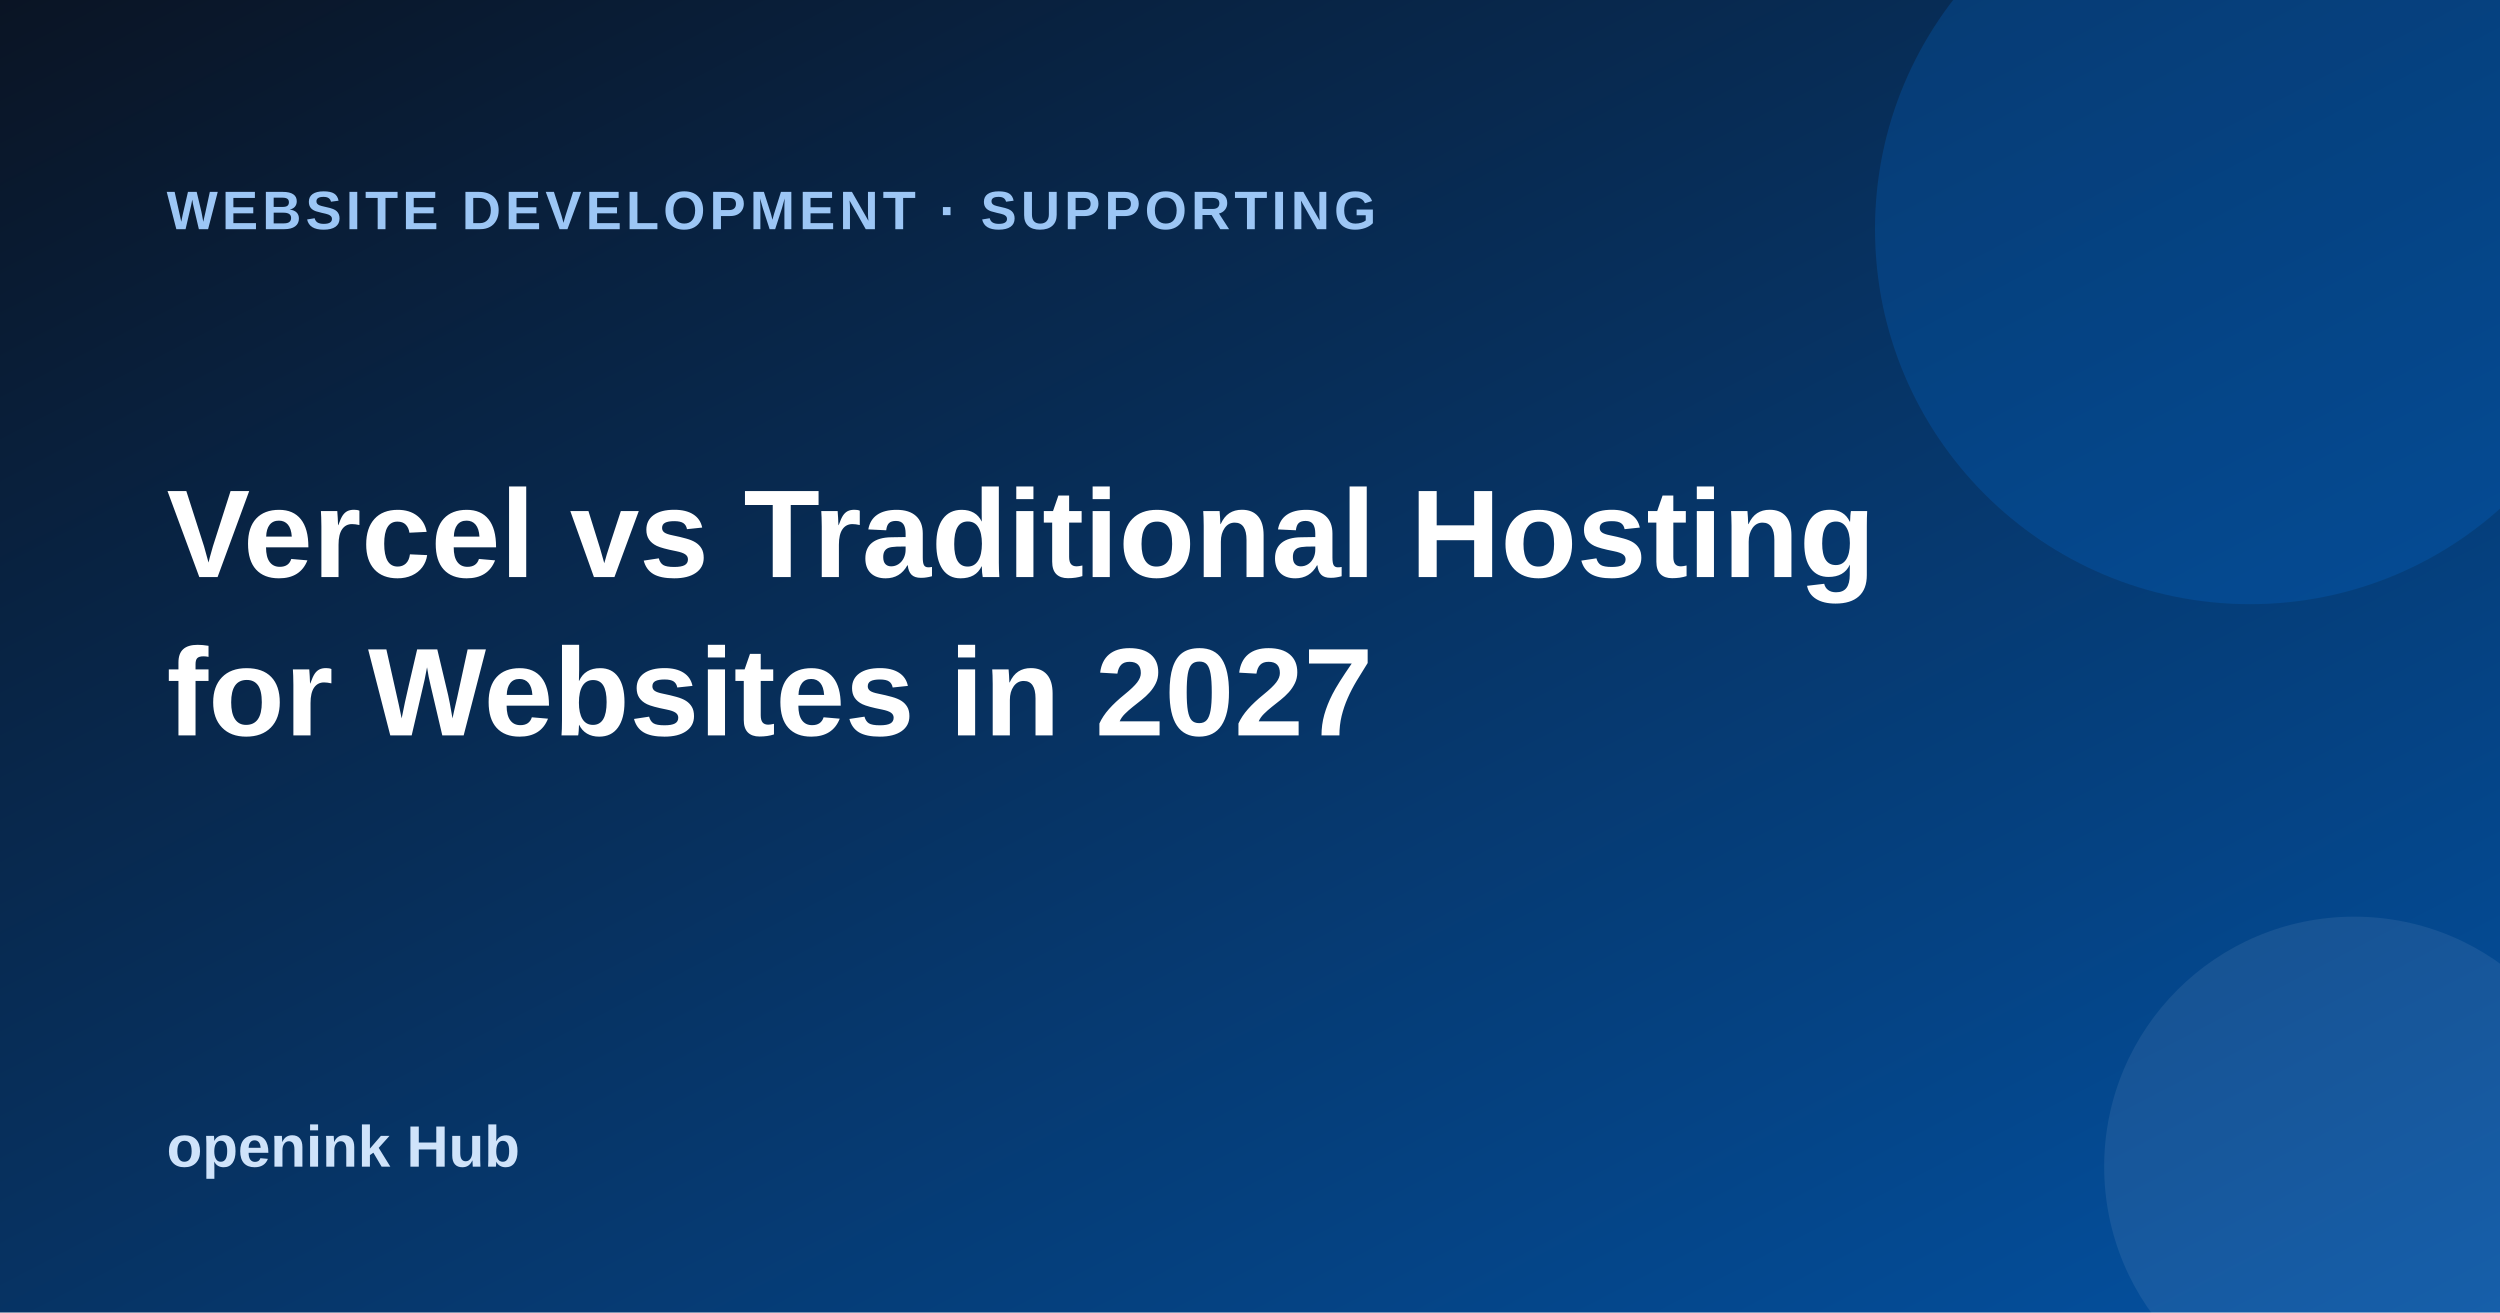
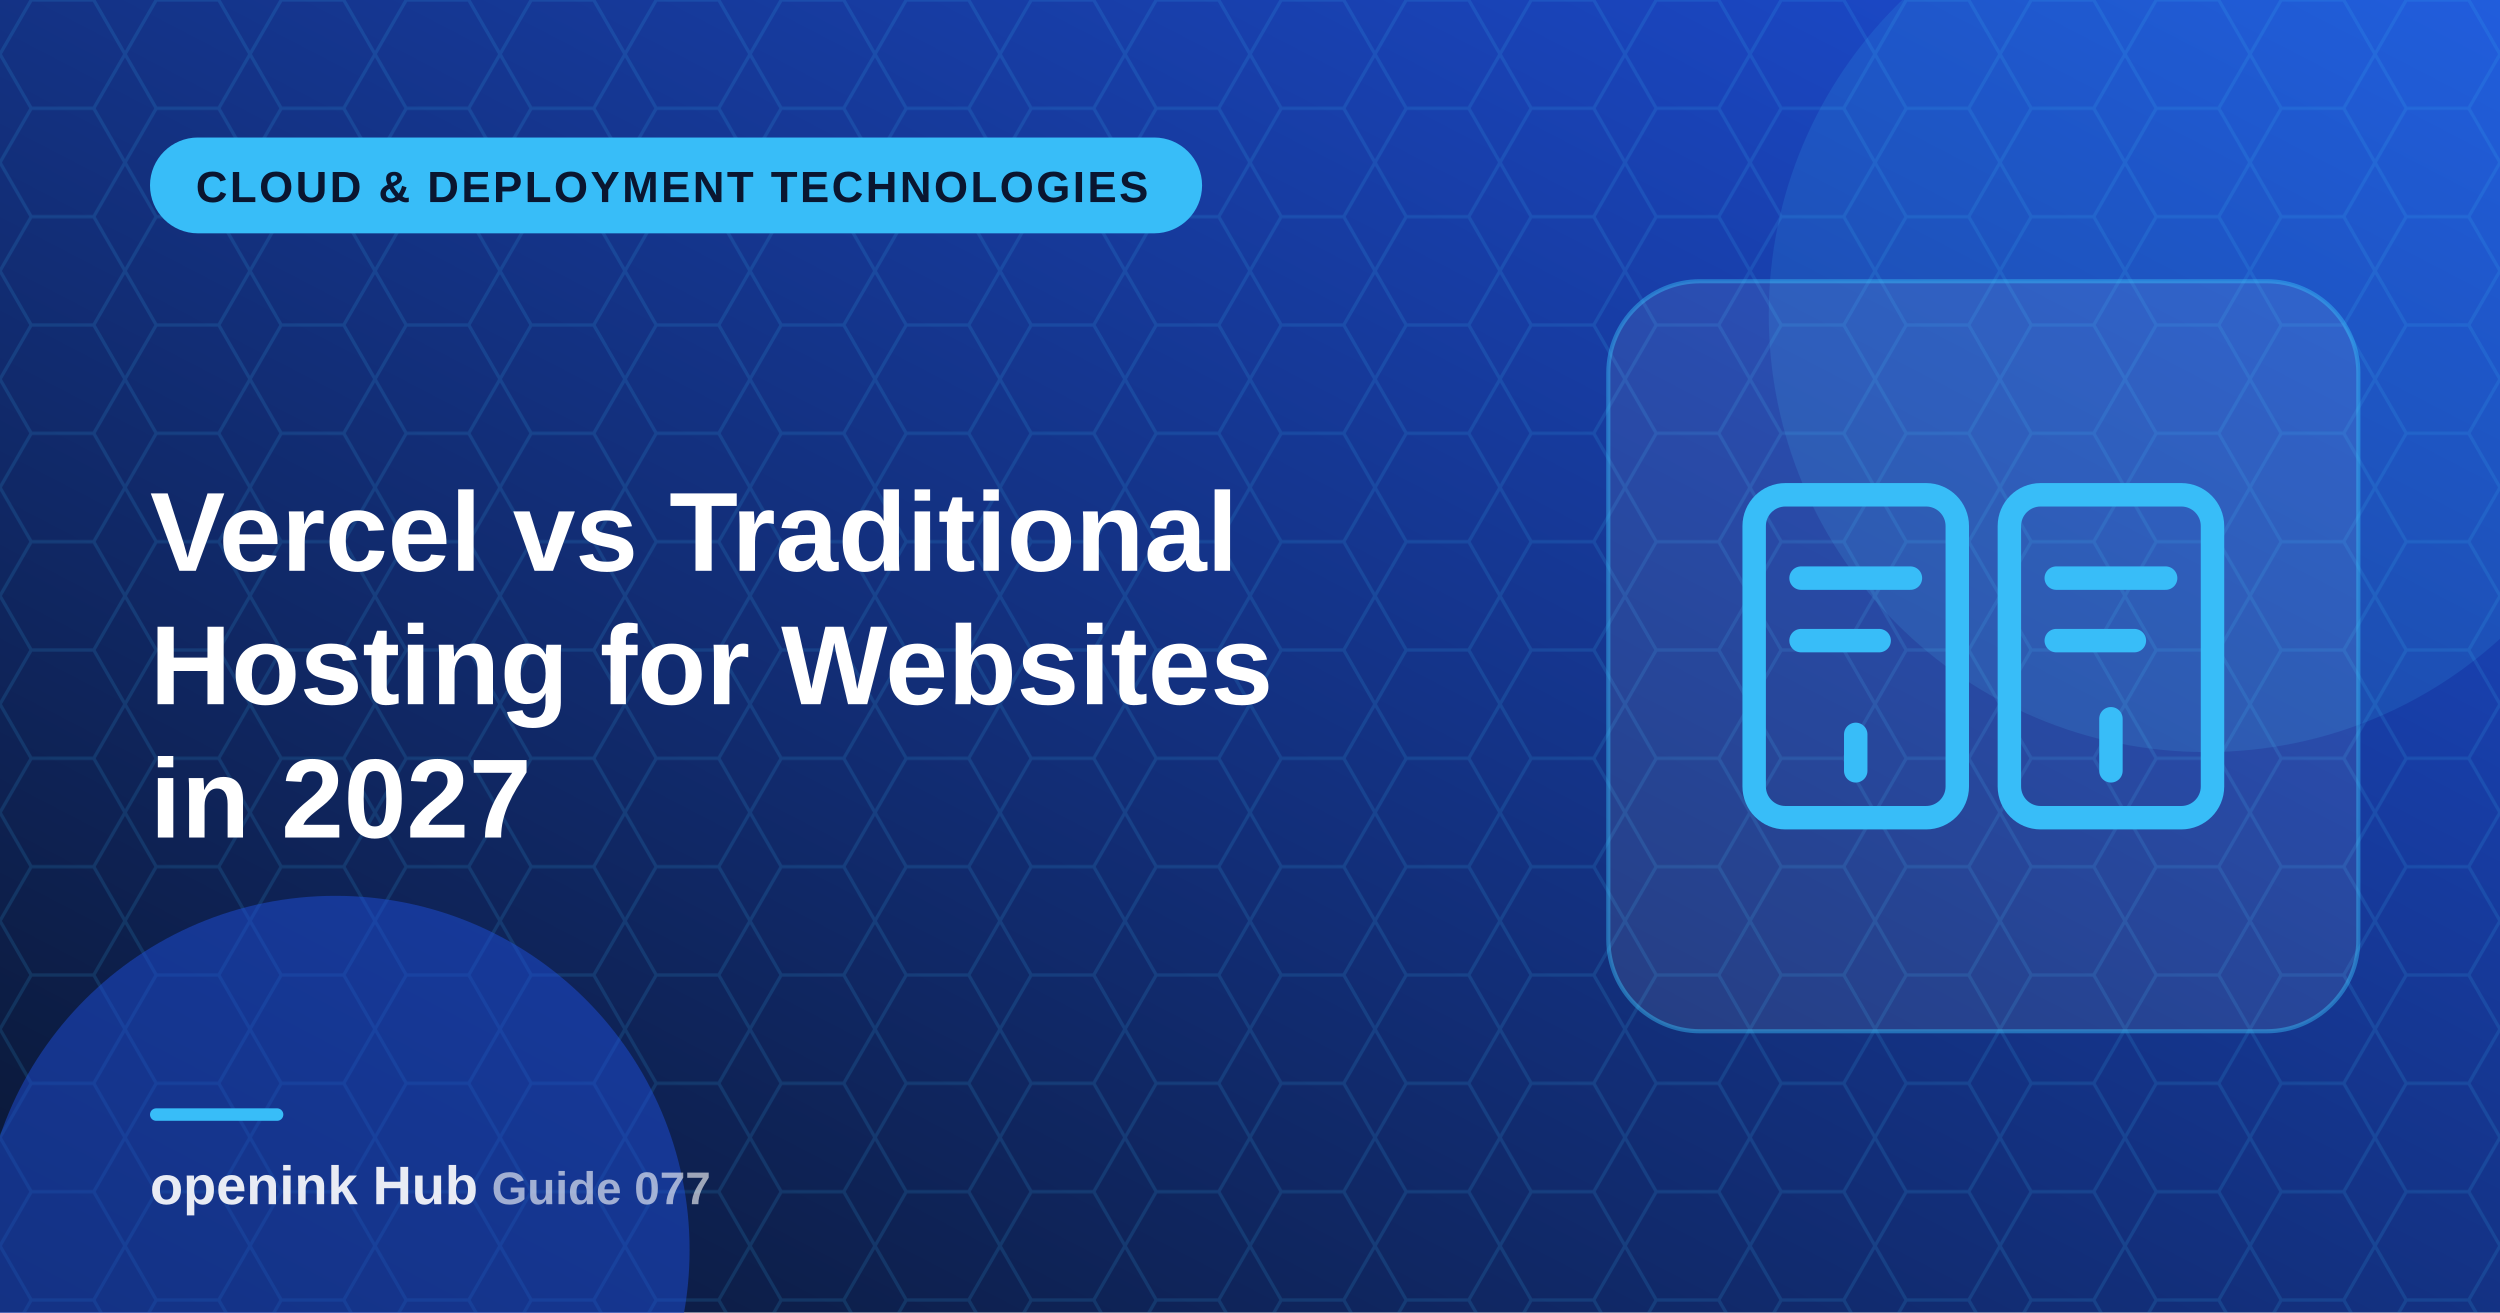
<svg xmlns="http://www.w3.org/2000/svg" width="1200" height="630" viewBox="0 0 1200 630" role="img" aria-label="Vercel vs Traditional Hosting for Websites in 2027">
  <defs>
-     <linearGradient id="g" x1="0" y1="0" x2="1" y2="1">
-       <stop offset="0" stop-color="#0a1424" />
-       <stop offset="1" stop-color="#0352a3" />
+     <linearGradient id="g" x1="0" y1="1" x2="1" y2="0">
+       <stop offset="0" stop-color="#0a1630" />
+       <stop offset="1" stop-color="#1d4ed8" />
    </linearGradient>
+     <pattern id="p" width="60" height="52" patternUnits="userSpaceOnUse">
+       <path d="M15 0h30l15 26-15 26H15L0 26Z" fill="none" stroke="#38bdf8" stroke-width="1.6" />
+     </pattern>
+     <style>.ic{fill:none;stroke:#38bdf8;stroke-width:9;stroke-linecap:round;stroke-linejoin:round}.ic .f{fill:#38bdf8;stroke:none}</style>
  </defs>
  <rect width="1200" height="630" fill="url(#g)" />
-   <circle cx="1080" cy="110" r="180" fill="#046bd2" opacity=".25" />
-   <circle cx="1130" cy="560" r="120" fill="#eef5fd" opacity=".08" />
-   <text x="80" y="110" fill="#9cc6f5" font-family="Segoe UI,Arial,sans-serif" font-size="26" font-weight="600" letter-spacing="2">WEBSITE DEVELOPMENT · SUPPORTING</text>
-   <text x="80" y="277" fill="#fff" font-family="Segoe UI,Arial,sans-serif" font-size="60" font-weight="700">Vercel vs Traditional Hosting</text>
-   <text x="80" y="353" fill="#fff" font-family="Segoe UI,Arial,sans-serif" font-size="60" font-weight="700">for Websites in 2027</text>
-   <text x="80" y="560" fill="#cfe3fa" font-family="Segoe UI,Arial,sans-serif" font-size="28" font-weight="600">openink Hub</text>
+   <rect width="1200" height="630" fill="url(#p)" opacity=".14" />
+   <circle cx="1059" cy="151" r="210" fill="#38bdf8" opacity=".14" />
+   <circle cx="161" cy="600" r="170" fill="#1d4ed8" opacity=".5" />
+   <rect x="772" y="135" width="360" height="360" rx="44" fill="#fff" fill-opacity=".08" stroke="#38bdf8" stroke-opacity=".45" stroke-width="2" />
+   <g class="ic" transform="translate(827 190) scale(1.25)">
+     <rect x="12" y="38" width="78" height="124" rx="12" />
+     <rect x="110" y="38" width="78" height="124" rx="12" />
+     <path d="M30 70h42M30 94h30M128 70h42M128 94h30M51 130v14M149 124v20" />
+   </g>
+   <rect x="72" y="66" width="505" height="46" rx="23" fill="#38bdf8" />
+   <text x="94" y="97" fill="#0a1630" font-family="Segoe UI,Arial,sans-serif" font-size="21" font-weight="700" letter-spacing="1.2">CLOUD &amp; DEPLOYMENT TECHNOLOGIES</text>
+   <text x="72" y="274" fill="#fff" font-family="Segoe UI,Arial,sans-serif" font-size="54" font-weight="800">Vercel vs Traditional</text>
+   <text x="72" y="338" fill="#fff" font-family="Segoe UI,Arial,sans-serif" font-size="54" font-weight="800">Hosting for Websites</text>
+   <text x="72" y="402" fill="#fff" font-family="Segoe UI,Arial,sans-serif" font-size="54" font-weight="800">in 2027</text>
+   <rect x="72" y="532" width="64" height="6" rx="3" fill="#38bdf8" />
+   <text x="72" y="578" fill="#fff" fill-opacity=".9" font-family="Segoe UI,Arial,sans-serif" font-size="26" font-weight="700">openink Hub</text>
+   <text x="236" y="578" fill="#fff" fill-opacity=".6" font-family="Segoe UI,Arial,sans-serif" font-size="22" font-weight="600">Guide 077</text>
</svg>
